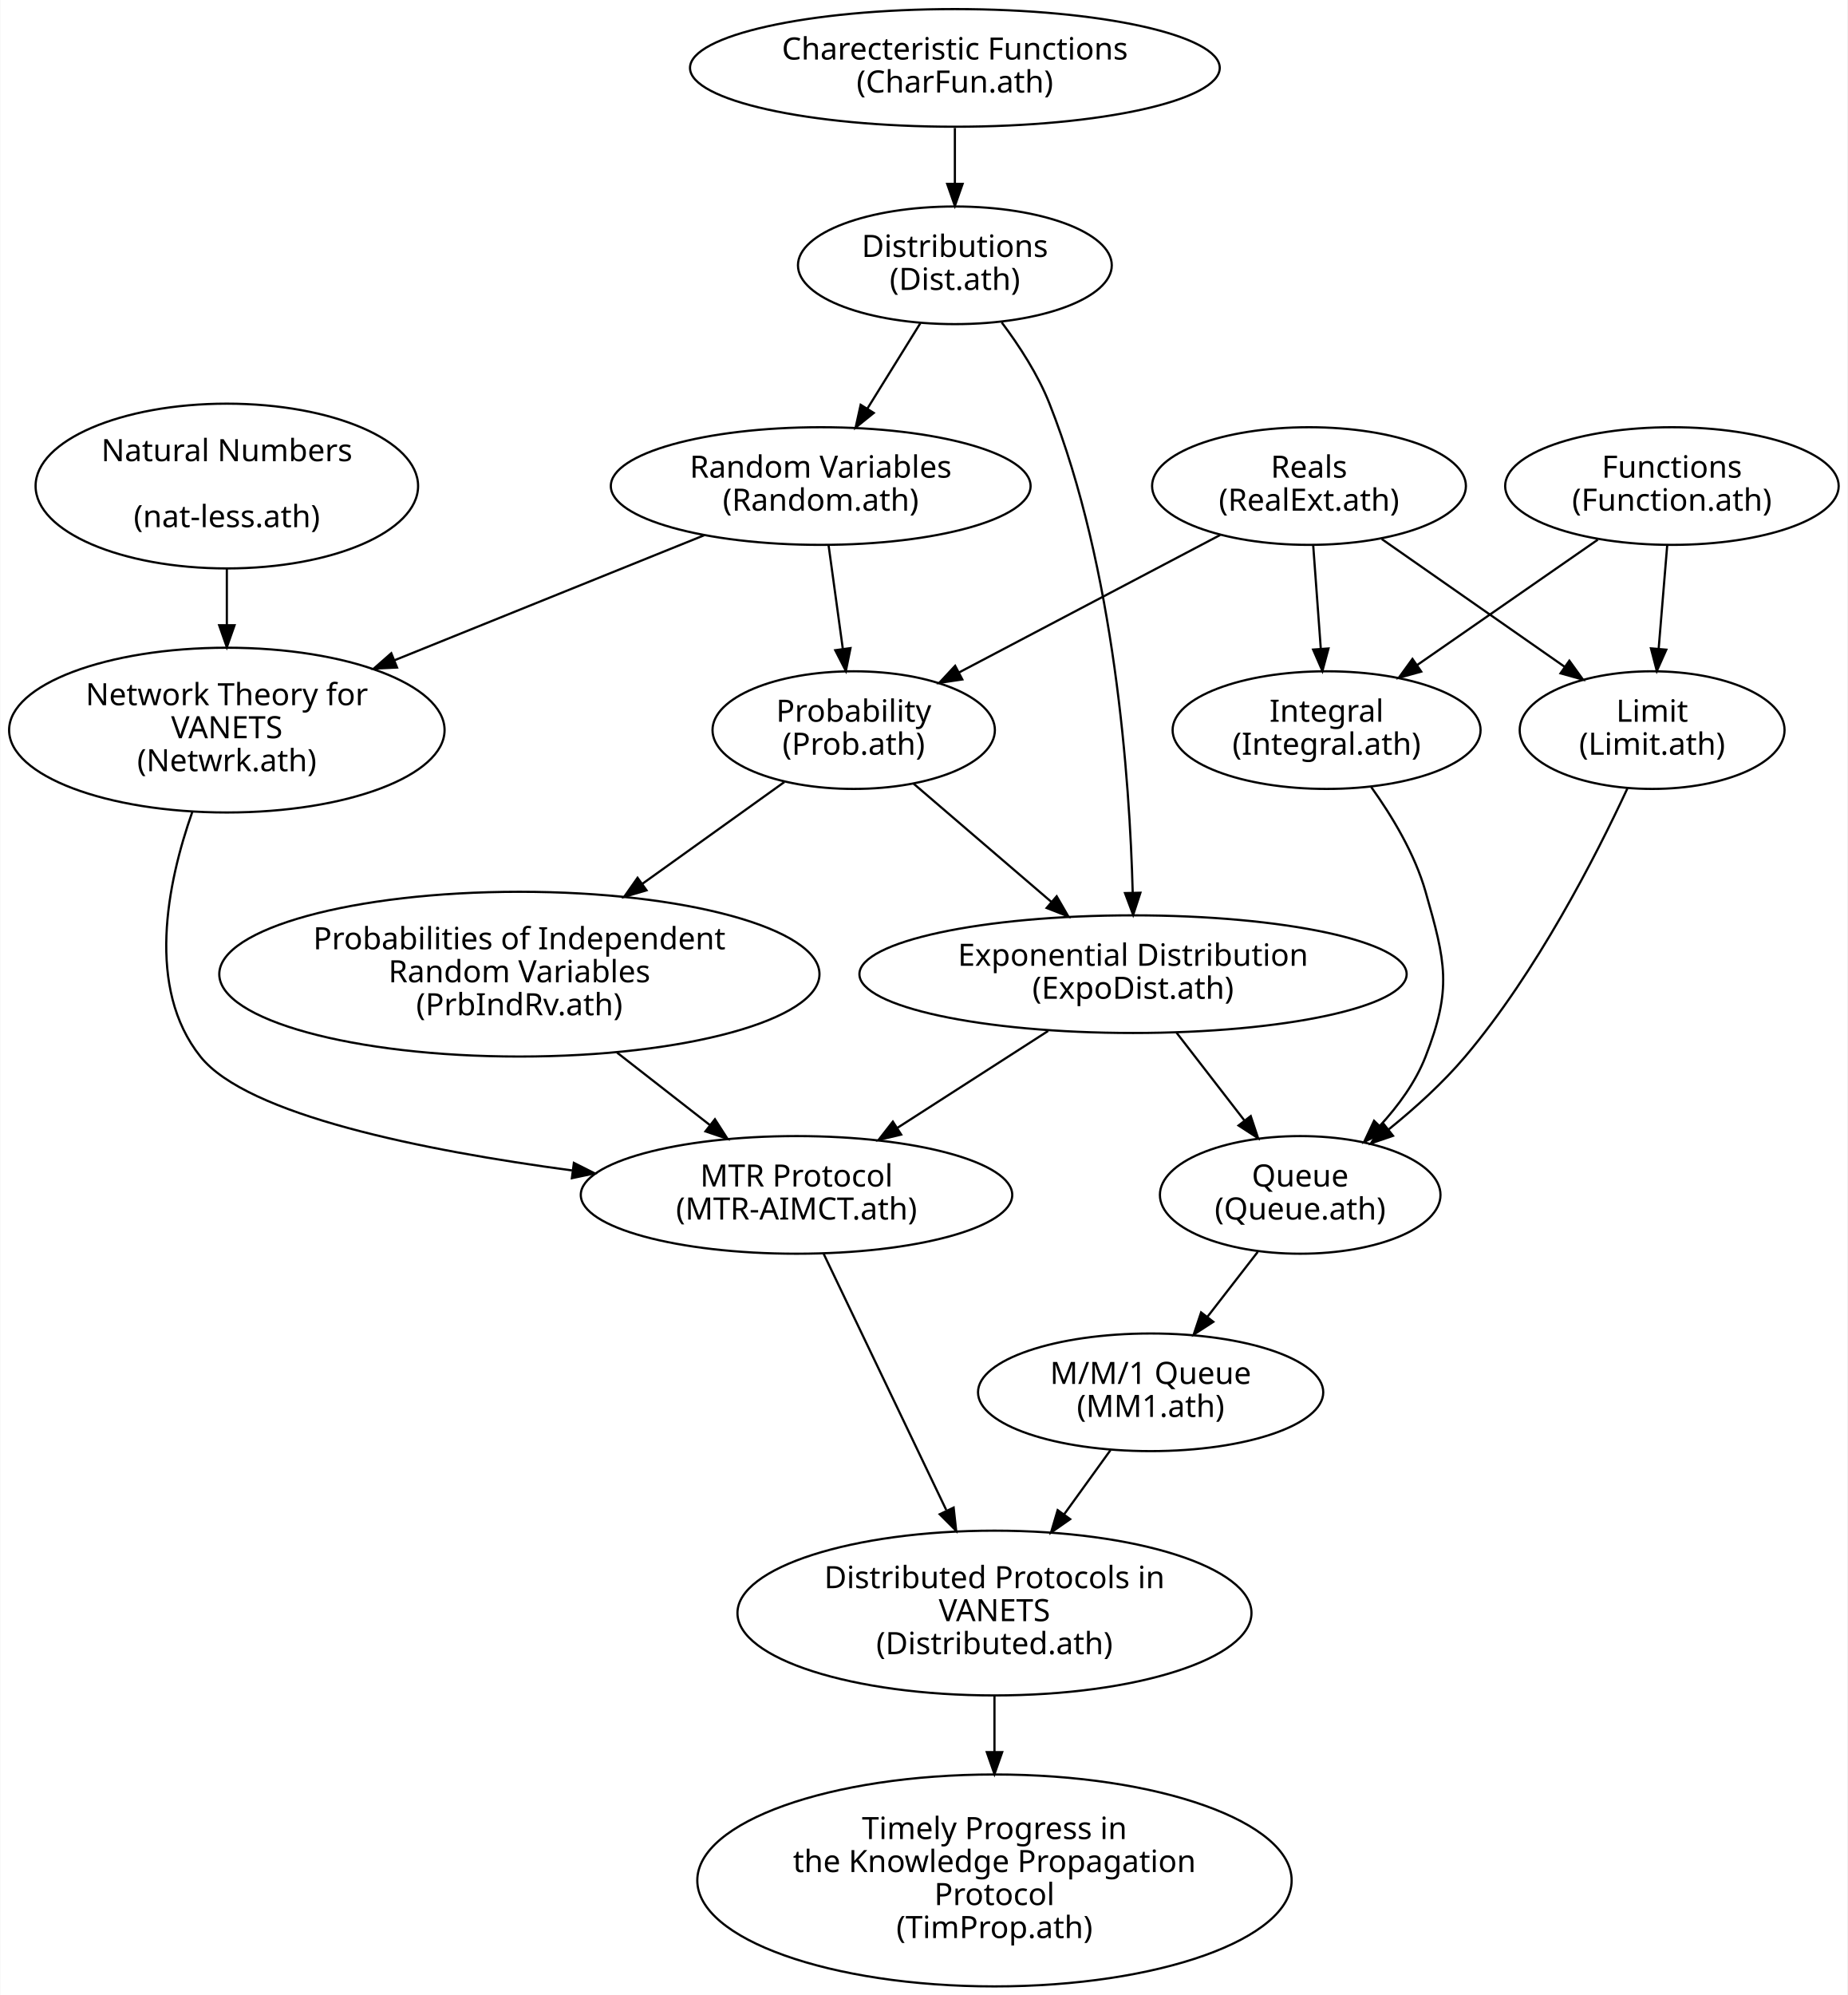
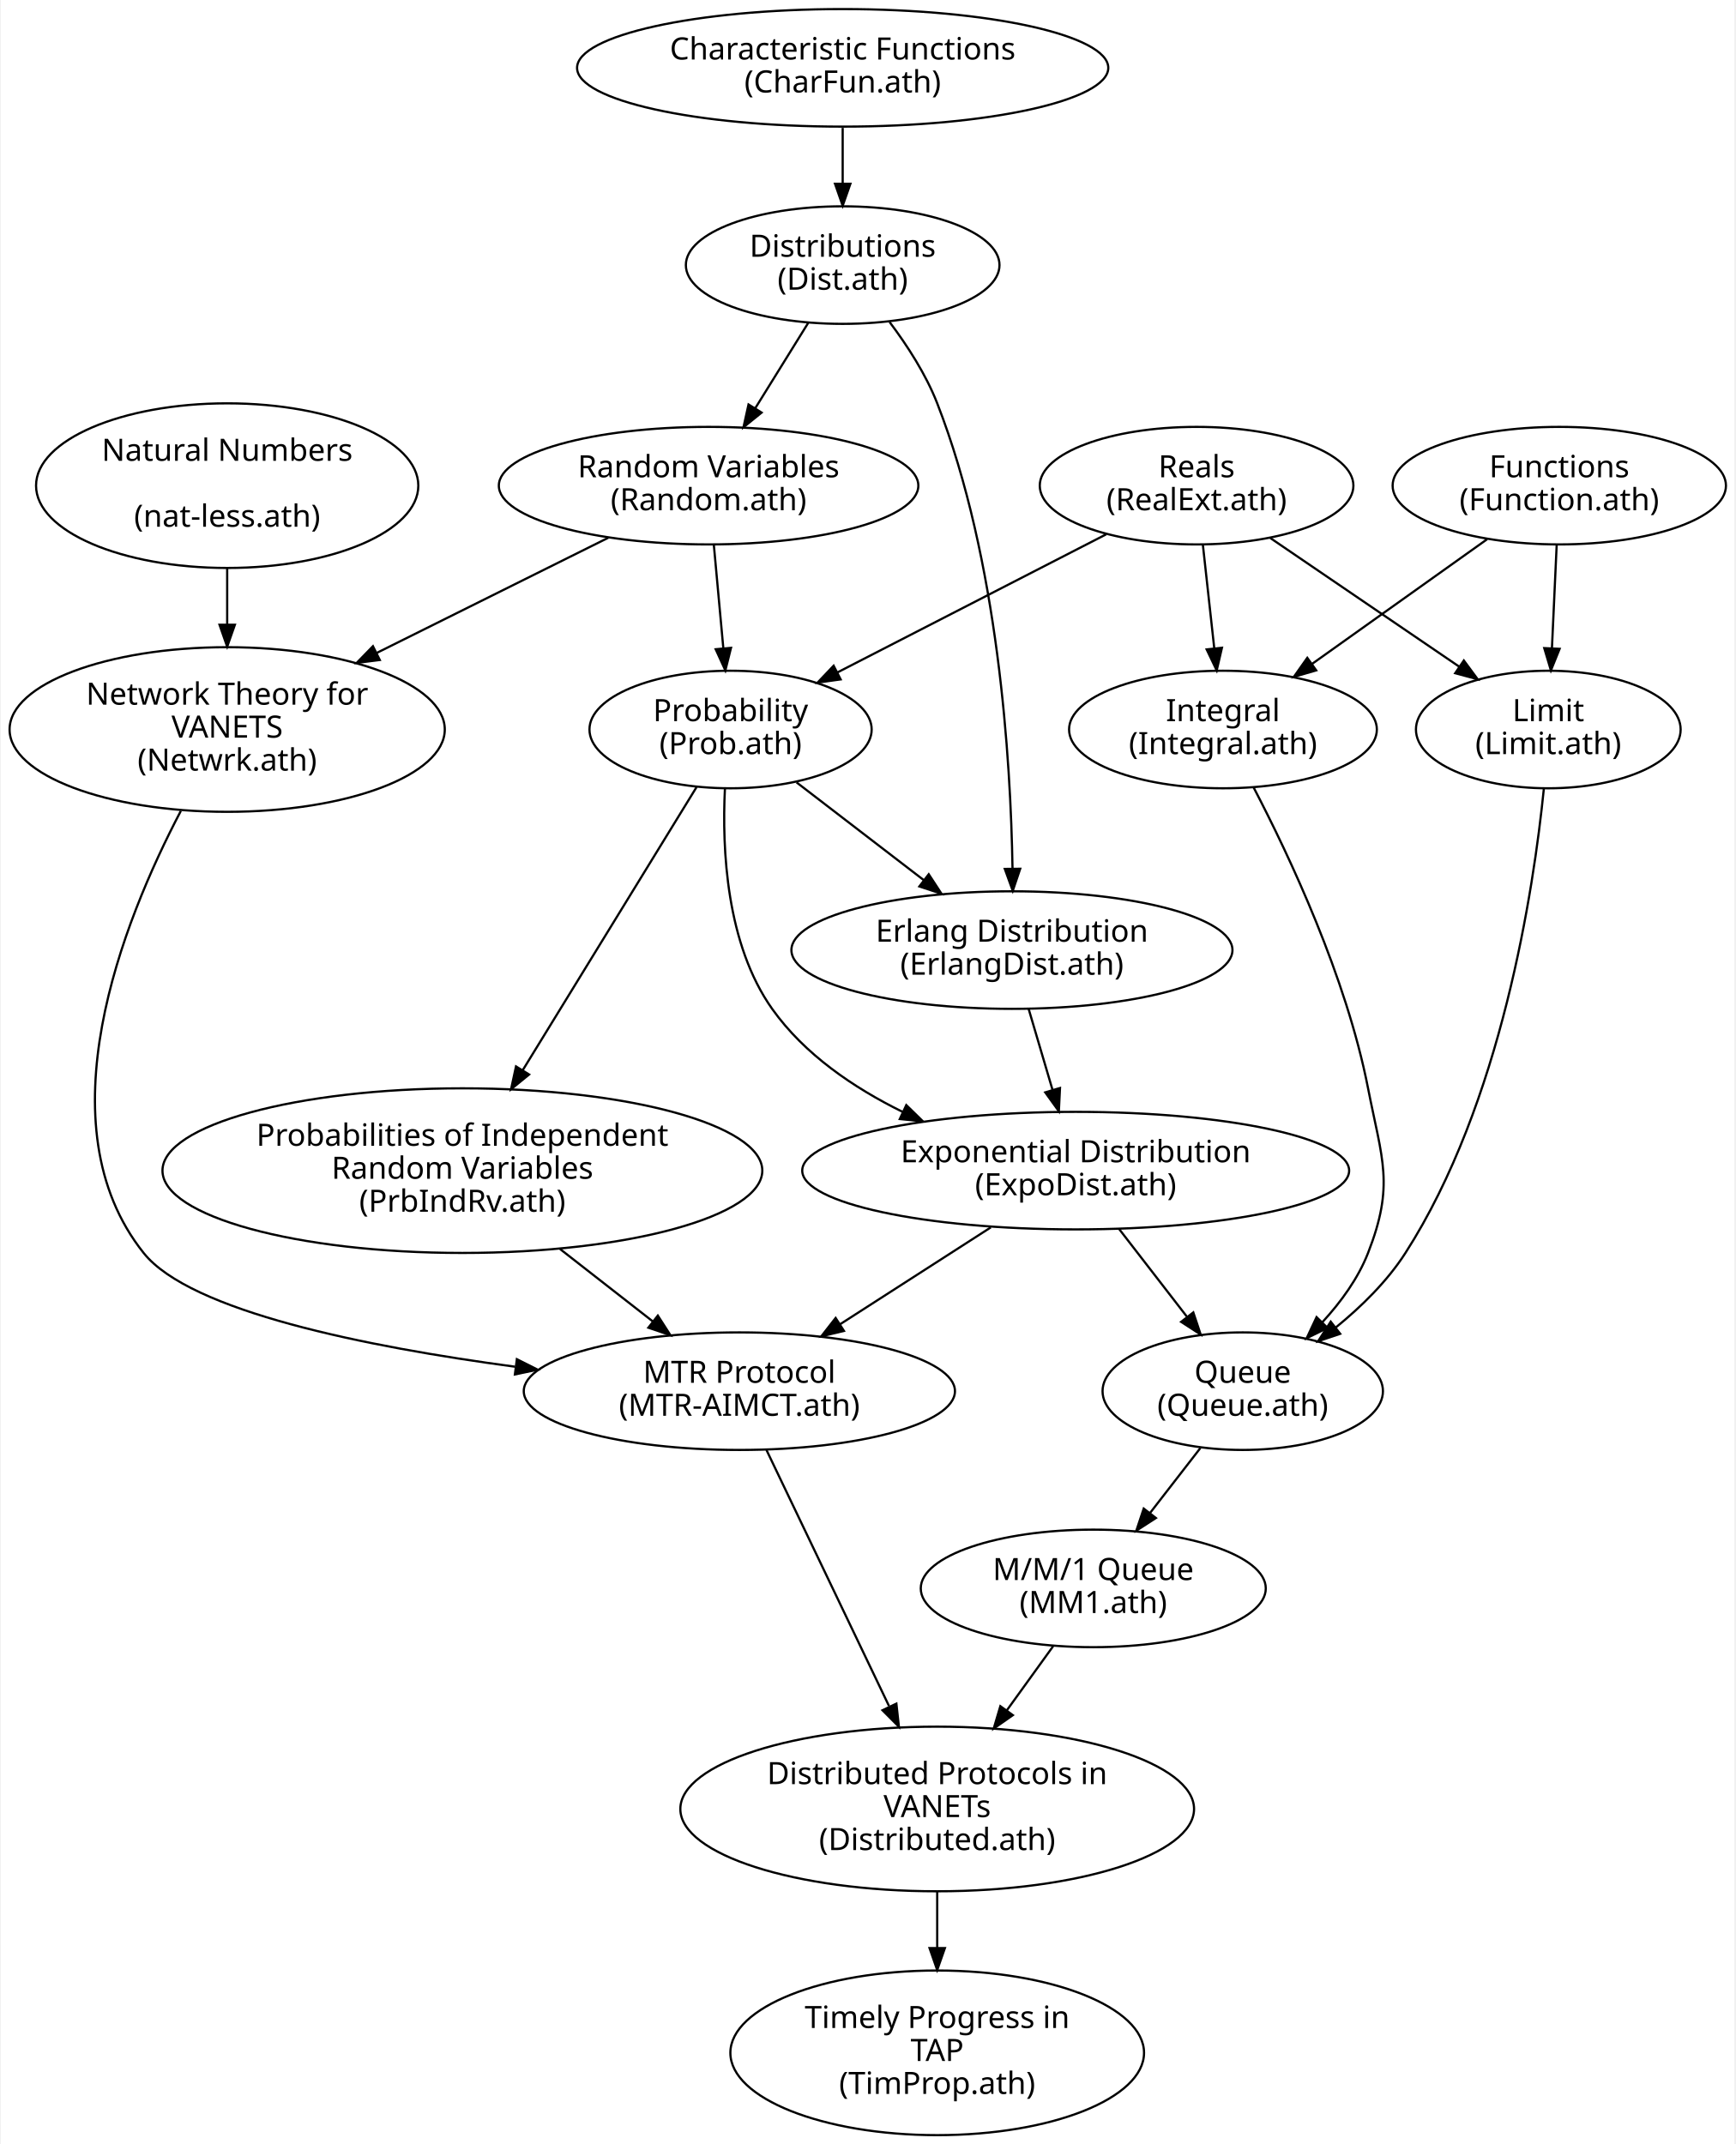
- <svg xmlns="http://www.w3.org/2000/svg" width="840pt" height="907pt" viewBox="0.00 0.00 839.66 906.94">
-   <g id="graph0" class="graph" transform="scale(1 1) rotate(0) translate(4 902.94)">
-     <polygon fill="white" stroke="transparent" points="-4,4 -4,-902.94 835.66,-902.94 835.66,4 -4,4" />
+ <svg xmlns="http://www.w3.org/2000/svg" width="789pt" height="975pt" viewBox="0.00 0.00 788.66 975.47">
+   <g id="graph0" class="graph" transform="scale(1 1) rotate(0) translate(4 971.47)">
+     <polygon fill="white" stroke="transparent" points="-4,4 -4,-971.47 784.66,-971.47 784.66,4 -4,4" />
    <g id="node1" class="node">
-       <ellipse fill="none" stroke="black" cx="357.99" cy="-359.73" rx="98.08" ry="26.74" />
-       <text text-anchor="middle" x="357.99" y="-363.53" font-family="CMU Serif Roman" font-size="14.00">MTR Protocol </text>
-       <text text-anchor="middle" x="357.99" y="-348.53" font-family="CMU Serif Roman" font-size="14.00">(MTR-AIMCT.ath)</text>
+       <ellipse fill="none" stroke="black" cx="331.99" cy="-338.52" rx="98.08" ry="26.74" />
+       <text text-anchor="middle" x="331.99" y="-342.32" font-family="CMU Serif Roman" font-size="14.00">MTR Protocol </text>
+       <text text-anchor="middle" x="331.99" y="-327.32" font-family="CMU Serif Roman" font-size="14.00">(MTR-AIMCT.ath)</text>
    </g>
    <g id="node2" class="node">
-       <ellipse fill="none" stroke="black" cx="447.99" cy="-169.64" rx="116.85" ry="37.45" />
-       <text text-anchor="middle" x="447.99" y="-180.94" font-family="CMU Serif Roman" font-size="14.00">Distributed Protocols in</text>
-       <text text-anchor="middle" x="447.99" y="-165.94" font-family="CMU Serif Roman" font-size="14.00">VANETS </text>
-       <text text-anchor="middle" x="447.99" y="-150.94" font-family="CMU Serif Roman" font-size="14.00">(Distributed.ath)</text>
+       <ellipse fill="none" stroke="black" cx="421.99" cy="-148.43" rx="116.85" ry="37.45" />
+       <text text-anchor="middle" x="421.99" y="-159.73" font-family="CMU Serif Roman" font-size="14.00">Distributed Protocols in</text>
+       <text text-anchor="middle" x="421.99" y="-144.73" font-family="CMU Serif Roman" font-size="14.00">VANETs </text>
+       <text text-anchor="middle" x="421.99" y="-129.73" font-family="CMU Serif Roman" font-size="14.00">(Distributed.ath)</text>
    </g>
    <g id="edge1" class="edge">
-       <path fill="none" stroke="black" d="M370.32,-332.97C384.64,-303.05 408.53,-253.11 426.05,-216.51" />
-       <polygon fill="black" stroke="black" points="429.42,-217.58 430.58,-207.04 423.1,-214.55 429.42,-217.58" />
+       <path fill="none" stroke="black" d="M344.32,-311.76C358.64,-281.83 382.53,-231.9 400.05,-195.3" />
+       <polygon fill="black" stroke="black" points="403.42,-196.36 404.58,-185.83 397.1,-193.34 403.42,-196.36" />
    </g>
    <g id="node4" class="node">
-       <ellipse fill="none" stroke="black" cx="447.99" cy="-48.08" rx="135.11" ry="48.17" />
-       <text text-anchor="middle" x="447.99" y="-66.88" font-family="CMU Serif Roman" font-size="14.00">Timely Progress in</text>
-       <text text-anchor="middle" x="447.99" y="-51.88" font-family="CMU Serif Roman" font-size="14.00">the Knowledge Propagation</text>
-       <text text-anchor="middle" x="447.99" y="-36.88" font-family="CMU Serif Roman" font-size="14.00">Protocol </text>
-       <text text-anchor="middle" x="447.99" y="-21.88" font-family="CMU Serif Roman" font-size="14.00">(TimProp.ath)</text>
+       <ellipse fill="none" stroke="black" cx="421.99" cy="-37.48" rx="94.09" ry="37.45" />
+       <text text-anchor="middle" x="421.99" y="-48.78" font-family="CMU Serif Roman" font-size="14.00">Timely Progress in</text>
+       <text text-anchor="middle" x="421.99" y="-33.78" font-family="CMU Serif Roman" font-size="14.00">TAP </text>
+       <text text-anchor="middle" x="421.99" y="-18.78" font-family="CMU Serif Roman" font-size="14.00">(TimProp.ath)</text>
    </g>
    <g id="edge3" class="edge">
-       <path fill="none" stroke="black" d="M447.99,-132.12C447.99,-124.03 447.99,-115.26 447.99,-106.55" />
-       <polygon fill="black" stroke="black" points="451.5,-106.41 447.99,-96.41 444.5,-106.41 451.5,-106.41" />
+       <path fill="none" stroke="black" d="M421.99,-110.85C421.99,-102.67 421.99,-93.89 421.99,-85.37" />
+       <polygon fill="black" stroke="black" points="425.5,-85.15 421.99,-75.15 418.5,-85.15 425.5,-85.15" />
    </g>
    <g id="node3" class="node">
-       <ellipse fill="none" stroke="black" cx="518.99" cy="-269.99" rx="78.48" ry="26.74" />
-       <text text-anchor="middle" x="518.99" y="-273.79" font-family="CMU Serif Roman" font-size="14.00">M/M/1 Queue </text>
-       <text text-anchor="middle" x="518.99" y="-258.79" font-family="CMU Serif Roman" font-size="14.00">(MM1.ath)</text>
+       <ellipse fill="none" stroke="black" cx="492.99" cy="-248.78" rx="78.48" ry="26.74" />
+       <text text-anchor="middle" x="492.99" y="-252.58" font-family="CMU Serif Roman" font-size="14.00">M/M/1 Queue </text>
+       <text text-anchor="middle" x="492.99" y="-237.58" font-family="CMU Serif Roman" font-size="14.00">(MM1.ath)</text>
    </g>
    <g id="edge2" class="edge">
-       <path fill="none" stroke="black" d="M500.71,-243.66C494.29,-234.77 486.88,-224.51 479.68,-214.53" />
-       <polygon fill="black" stroke="black" points="482.4,-212.32 473.71,-206.26 476.72,-216.42 482.4,-212.32" />
+       <path fill="none" stroke="black" d="M474.71,-222.45C468.29,-213.56 460.88,-203.29 453.68,-193.32" />
+       <polygon fill="black" stroke="black" points="456.4,-191.11 447.71,-185.05 450.72,-195.2 456.4,-191.11" />
    </g>
    <g id="node5" class="node">
-       <ellipse fill="none" stroke="black" cx="429.99" cy="-872.07" rx="120.42" ry="26.74" />
-       <text text-anchor="middle" x="429.99" y="-875.87" font-family="CMU Serif Roman" font-size="14.00">Charecteristic Functions </text>
-       <text text-anchor="middle" x="429.99" y="-860.87" font-family="CMU Serif Roman" font-size="14.00">(CharFun.ath)</text>
+       <ellipse fill="none" stroke="black" cx="378.99" cy="-940.6" rx="120.83" ry="26.74" />
+       <text text-anchor="middle" x="378.99" y="-944.4" font-family="CMU Serif Roman" font-size="14.00">Characteristic Functions </text>
+       <text text-anchor="middle" x="378.99" y="-929.4" font-family="CMU Serif Roman" font-size="14.00">(CharFun.ath)</text>
    </g>
    <g id="node6" class="node">
-       <ellipse fill="none" stroke="black" cx="429.99" cy="-782.33" rx="71.34" ry="26.74" />
-       <text text-anchor="middle" x="429.99" y="-786.13" font-family="CMU Serif Roman" font-size="14.00">Distributions </text>
-       <text text-anchor="middle" x="429.99" y="-771.13" font-family="CMU Serif Roman" font-size="14.00">(Dist.ath)</text>
+       <ellipse fill="none" stroke="black" cx="378.99" cy="-850.86" rx="71.34" ry="26.74" />
+       <text text-anchor="middle" x="378.99" y="-854.66" font-family="CMU Serif Roman" font-size="14.00">Distributions </text>
+       <text text-anchor="middle" x="378.99" y="-839.66" font-family="CMU Serif Roman" font-size="14.00">(Dist.ath)</text>
    </g>
    <g id="edge4" class="edge">
-       <path fill="none" stroke="black" d="M429.99,-844.75C429.99,-836.78 429.99,-827.89 429.99,-819.4" />
-       <polygon fill="black" stroke="black" points="433.5,-819.33 429.99,-809.33 426.5,-819.33 433.5,-819.33" />
+       <path fill="none" stroke="black" d="M378.99,-913.27C378.99,-905.31 378.99,-896.41 378.99,-887.93" />
+       <polygon fill="black" stroke="black" points="382.5,-887.86 378.99,-877.86 375.5,-887.86 382.5,-887.86" />
    </g>
    <g id="node7" class="node">
-       <ellipse fill="none" stroke="black" cx="510.99" cy="-460.08" rx="124.4" ry="26.74" />
-       <text text-anchor="middle" x="510.99" y="-463.88" font-family="CMU Serif Roman" font-size="14.00">Exponential Distribution </text>
-       <text text-anchor="middle" x="510.99" y="-448.88" font-family="CMU Serif Roman" font-size="14.00">(ExpoDist.ath)</text>
+       <ellipse fill="none" stroke="black" cx="455.99" cy="-539.21" rx="100.32" ry="26.74" />
+       <text text-anchor="middle" x="455.99" y="-543.01" font-family="CMU Serif Roman" font-size="14.00">Erlang Distribution </text>
+       <text text-anchor="middle" x="455.99" y="-528.01" font-family="CMU Serif Roman" font-size="14.00">(ErlangDist.ath)</text>
    </g>
    <g id="edge5" class="edge">
-       <path fill="none" stroke="black" d="M451.28,-756.38C459.33,-745.66 467.8,-732.6 472.99,-719.46 502.74,-644.28 509.48,-548.47 510.84,-497.25" />
-       <polygon fill="black" stroke="black" points="514.34,-497.09 511.05,-487.02 507.34,-496.94 514.34,-497.09" />
+       <path fill="none" stroke="black" d="M400.35,-824.93C408.41,-814.22 416.86,-801.15 421.99,-787.99 449.85,-716.57 455.45,-625.82 456.25,-576.36" />
+       <polygon fill="black" stroke="black" points="459.75,-576.2 456.36,-566.16 452.75,-576.13 459.75,-576.2" />
+     </g>
+     <g id="node15" class="node">
+       <ellipse fill="none" stroke="black" cx="317.99" cy="-750.51" rx="95.42" ry="26.74" />
+       <text text-anchor="middle" x="317.99" y="-754.31" font-family="CMU Serif Roman" font-size="14.00">Random Variables </text>
+       <text text-anchor="middle" x="317.99" y="-739.31" font-family="CMU Serif Roman" font-size="14.00">(Random.ath)</text>
+     </g>
+     <g id="edge20" class="edge">
+       <path fill="none" stroke="black" d="M363.29,-824.53C355.94,-812.69 347.09,-798.42 339.17,-785.65" />
+       <polygon fill="black" stroke="black" points="342.11,-783.75 333.86,-777.09 336.16,-787.44 342.11,-783.75" />
+     </g>
+     <g id="node9" class="node">
+       <ellipse fill="none" stroke="black" cx="484.99" cy="-438.86" rx="124.4" ry="26.74" />
+       <text text-anchor="middle" x="484.99" y="-442.66" font-family="CMU Serif Roman" font-size="14.00">Exponential Distribution </text>
+       <text text-anchor="middle" x="484.99" y="-427.66" font-family="CMU Serif Roman" font-size="14.00">(ExpoDist.ath)</text>
+     </g>
+     <g id="edge8" class="edge">
+       <path fill="none" stroke="black" d="M463.61,-512.37C466.92,-501.17 470.84,-487.86 474.42,-475.72" />
+       <polygon fill="black" stroke="black" points="477.85,-476.45 477.33,-465.87 471.14,-474.47 477.85,-476.45" />
+     </g>
+     <g id="node8" class="node">
+       <ellipse fill="none" stroke="black" cx="327.99" cy="-639.56" rx="64.19" ry="26.74" />
+       <text text-anchor="middle" x="327.99" y="-643.36" font-family="CMU Serif Roman" font-size="14.00">Probability </text>
+       <text text-anchor="middle" x="327.99" y="-628.36" font-family="CMU Serif Roman" font-size="14.00">(Prob.ath)</text>
+     </g>
+     <g id="edge6" class="edge">
+       <path fill="none" stroke="black" d="M358.01,-615.5C375.26,-602.24 397.15,-585.42 415.86,-571.05" />
+       <polygon fill="black" stroke="black" points="418.14,-573.71 423.94,-564.84 413.87,-568.16 418.14,-573.71" />
+     </g>
+     <g id="edge7" class="edge">
+       <path fill="none" stroke="black" d="M325.42,-612.59C324.07,-585.16 325.99,-541.86 346.99,-512.34 361.61,-491.8 383.86,-476.61 406.26,-465.59" />
+       <polygon fill="black" stroke="black" points="407.93,-468.68 415.51,-461.28 404.97,-462.34 407.93,-468.68" />
    </g>
    <g id="node14" class="node">
-       <ellipse fill="none" stroke="black" cx="368.99" cy="-681.98" rx="95.42" ry="26.74" />
-       <text text-anchor="middle" x="368.99" y="-685.78" font-family="CMU Serif Roman" font-size="14.00">Random Variables </text>
-       <text text-anchor="middle" x="368.99" y="-670.78" font-family="CMU Serif Roman" font-size="14.00">(Random.ath)</text>
+       <ellipse fill="none" stroke="black" cx="205.99" cy="-438.86" rx="136.44" ry="37.45" />
+       <text text-anchor="middle" x="205.99" y="-450.16" font-family="CMU Serif Roman" font-size="14.00">Probabilities of Independent</text>
+       <text text-anchor="middle" x="205.99" y="-435.16" font-family="CMU Serif Roman" font-size="14.00">Random Variables </text>
+       <text text-anchor="middle" x="205.99" y="-420.16" font-family="CMU Serif Roman" font-size="14.00">(PrbIndRv.ath)</text>
+     </g>
+     <g id="edge13" class="edge">
+       <path fill="none" stroke="black" d="M312.54,-613.39C292.69,-581.06 257.89,-524.39 233.48,-484.63" />
+       <polygon fill="black" stroke="black" points="236.34,-482.6 228.13,-475.91 230.38,-486.27 236.34,-482.6" />
+     </g>
+     <g id="edge23" class="edge">
+       <path fill="none" stroke="black" d="M446.39,-413.05C425.52,-399.63 399.62,-382.99 377.75,-368.93" />
+       <polygon fill="black" stroke="black" points="379.57,-365.94 369.27,-363.48 375.79,-371.83 379.57,-365.94" />
+     </g>
+     <g id="node16" class="node">
+       <ellipse fill="none" stroke="black" cx="560.99" cy="-338.52" rx="63.78" ry="26.74" />
+       <text text-anchor="middle" x="560.99" y="-342.32" font-family="CMU Serif Roman" font-size="14.00">Queue </text>
+       <text text-anchor="middle" x="560.99" y="-327.32" font-family="CMU Serif Roman" font-size="14.00">(Queue.ath)</text>
+     </g>
+     <g id="edge19" class="edge">
+       <path fill="none" stroke="black" d="M504.76,-412.28C514.15,-400.14 525.47,-385.49 535.49,-372.53" />
+       <polygon fill="black" stroke="black" points="538.5,-374.35 541.85,-364.29 532.96,-370.06 538.5,-374.35" />
+     </g>
+     <g id="node10" class="node">
+       <ellipse fill="none" stroke="black" cx="704.99" cy="-750.51" rx="75.82" ry="26.74" />
+       <text text-anchor="middle" x="704.99" y="-754.31" font-family="CMU Serif Roman" font-size="14.00">Functions </text>
+       <text text-anchor="middle" x="704.99" y="-739.31" font-family="CMU Serif Roman" font-size="14.00">(Function.ath)</text>
+     </g>
+     <g id="node11" class="node">
+       <ellipse fill="none" stroke="black" cx="551.99" cy="-639.56" rx="70.01" ry="26.74" />
+       <text text-anchor="middle" x="551.99" y="-643.36" font-family="CMU Serif Roman" font-size="14.00">Integral </text>
+       <text text-anchor="middle" x="551.99" y="-628.36" font-family="CMU Serif Roman" font-size="14.00">(Integral.ath)</text>
+     </g>
+     <g id="edge9" class="edge">
+       <path fill="none" stroke="black" d="M672.17,-726.14C648.82,-709.51 617.31,-687.07 592.41,-669.33" />
+       <polygon fill="black" stroke="black" points="594.41,-666.47 584.24,-663.52 590.35,-672.17 594.41,-666.47" />
+     </g>
+     <g id="node13" class="node">
+       <ellipse fill="none" stroke="black" cx="699.99" cy="-639.56" rx="60.21" ry="26.74" />
+       <text text-anchor="middle" x="699.99" y="-643.36" font-family="CMU Serif Roman" font-size="14.00">Limit </text>
+       <text text-anchor="middle" x="699.99" y="-628.36" font-family="CMU Serif Roman" font-size="14.00">(Limit.ath)</text>
+     </g>
+     <g id="edge11" class="edge">
+       <path fill="none" stroke="black" d="M703.8,-723.41C703.15,-709.4 702.35,-691.91 701.65,-676.61" />
+       <polygon fill="black" stroke="black" points="705.14,-676.27 701.18,-666.44 698.15,-676.59 705.14,-676.27" />
+     </g>
+     <g id="edge17" class="edge">
+       <path fill="none" stroke="black" d="M565.98,-613.11C582.22,-581.96 608.07,-527.07 617.99,-476.34 624.39,-443.65 630.11,-432.42 617.99,-401.39 613.47,-389.8 605.65,-379.08 597.23,-369.92" />
+       <polygon fill="black" stroke="black" points="599.57,-367.31 590.07,-362.62 594.57,-372.21 599.57,-367.31" />
+     </g>
+     <g id="node12" class="node">
+       <ellipse fill="none" stroke="black" cx="539.99" cy="-750.51" rx="71.34" ry="26.74" />
+       <text text-anchor="middle" x="539.99" y="-754.31" font-family="CMU Serif Roman" font-size="14.00">Reals </text>
+       <text text-anchor="middle" x="539.99" y="-739.31" font-family="CMU Serif Roman" font-size="14.00">(RealExt.ath)</text>
+     </g>
+     <g id="edge15" class="edge">
+       <path fill="none" stroke="black" d="M498.87,-728.37C463.9,-710.4 413.63,-684.57 376.67,-665.57" />
+       <polygon fill="black" stroke="black" points="378.07,-662.36 367.57,-660.9 374.87,-668.58 378.07,-662.36" />
+     </g>
+     <g id="edge10" class="edge">
+       <path fill="none" stroke="black" d="M542.87,-723.41C544.41,-709.4 546.34,-691.91 548.02,-676.61" />
+       <polygon fill="black" stroke="black" points="551.53,-676.76 549.14,-666.44 544.57,-676 551.53,-676.76" />
+     </g>
+     <g id="edge12" class="edge">
+       <path fill="none" stroke="black" d="M573.54,-726.67C598.59,-709.61 632.95,-686.21 659.53,-668.11" />
+       <polygon fill="black" stroke="black" points="661.57,-670.96 667.86,-662.44 657.63,-665.17 661.57,-670.96" />
    </g>
    <g id="edge18" class="edge">
-       <path fill="none" stroke="black" d="M414.29,-756C406.94,-744.17 398.09,-729.89 390.17,-717.12" />
-       <polygon fill="black" stroke="black" points="393.11,-715.22 384.86,-708.57 387.16,-718.91 393.11,-715.22" />
+       <path fill="none" stroke="black" d="M697.97,-612.64C693.33,-566.71 678.72,-469.46 634.99,-401.39 626.76,-388.57 615.03,-377.04 603.33,-367.51" />
+       <polygon fill="black" stroke="black" points="605.32,-364.62 595.27,-361.24 601.01,-370.15 605.32,-364.62" />
+     </g>
+     <g id="edge22" class="edge">
+       <path fill="none" stroke="black" d="M250.42,-403.19C264.15,-392.47 279.17,-380.75 292.54,-370.31" />
+       <polygon fill="black" stroke="black" points="294.9,-372.91 300.62,-364 290.59,-367.4 294.9,-372.91" />
+     </g>
+     <g id="edge14" class="edge">
+       <path fill="none" stroke="black" d="M320.39,-723.41C321.68,-709.4 323.28,-691.91 324.69,-676.61" />
+       <polygon fill="black" stroke="black" points="328.19,-676.72 325.62,-666.44 321.22,-676.08 328.19,-676.72" />
+     </g>
+     <g id="node17" class="node">
+       <ellipse fill="none" stroke="black" cx="98.99" cy="-639.56" rx="98.99" ry="37.45" />
+       <text text-anchor="middle" x="98.99" y="-650.86" font-family="CMU Serif Roman" font-size="14.00">Network Theory for</text>
+       <text text-anchor="middle" x="98.99" y="-635.86" font-family="CMU Serif Roman" font-size="14.00">VANETS </text>
+       <text text-anchor="middle" x="98.99" y="-620.86" font-family="CMU Serif Roman" font-size="14.00">(Netwrk.ath)</text>
+     </g>
+     <g id="edge24" class="edge">
+       <path fill="none" stroke="black" d="M272.35,-726.8C241.86,-711.63 201.21,-691.41 166.93,-674.36" />
+       <polygon fill="black" stroke="black" points="168.42,-671.19 157.91,-669.87 165.3,-677.46 168.42,-671.19" />
+     </g>
+     <g id="edge16" class="edge">
+       <path fill="none" stroke="black" d="M541.69,-312.61C534.57,-303.43 526.39,-292.87 518.79,-283.07" />
+       <polygon fill="black" stroke="black" points="521.48,-280.81 512.58,-275.05 515.94,-285.1 521.48,-280.81" />
    </g>
    <g id="edge21" class="edge">
-       <path fill="none" stroke="black" d="M472.39,-434.26C451.52,-420.85 425.62,-404.2 403.75,-390.14" />
-       <polygon fill="black" stroke="black" points="405.57,-387.15 395.27,-384.69 401.79,-393.04 405.57,-387.15" />
-     </g>
-     <g id="node15" class="node">
-       <ellipse fill="none" stroke="black" cx="586.99" cy="-359.73" rx="63.78" ry="26.74" />
-       <text text-anchor="middle" x="586.99" y="-363.53" font-family="CMU Serif Roman" font-size="14.00">Queue </text>
-       <text text-anchor="middle" x="586.99" y="-348.53" font-family="CMU Serif Roman" font-size="14.00">(Queue.ath)</text>
-     </g>
-     <g id="edge17" class="edge">
-       <path fill="none" stroke="black" d="M530.76,-433.49C540.15,-421.36 551.47,-406.7 561.49,-393.74" />
-       <polygon fill="black" stroke="black" points="564.5,-395.56 567.85,-385.51 558.96,-391.28 564.5,-395.56" />
-     </g>
-     <g id="node8" class="node">
-       <ellipse fill="none" stroke="black" cx="383.99" cy="-571.03" rx="64.19" ry="26.74" />
-       <text text-anchor="middle" x="383.99" y="-574.83" font-family="CMU Serif Roman" font-size="14.00">Probability </text>
-       <text text-anchor="middle" x="383.99" y="-559.83" font-family="CMU Serif Roman" font-size="14.00">(Prob.ath)</text>
-     </g>
-     <g id="edge6" class="edge">
-       <path fill="none" stroke="black" d="M411.24,-546.66C429.51,-530.98 453.81,-510.14 473.85,-492.94" />
-       <polygon fill="black" stroke="black" points="476.27,-495.48 481.58,-486.31 471.71,-490.17 476.27,-495.48" />
-     </g>
-     <g id="node13" class="node">
-       <ellipse fill="none" stroke="black" cx="231.99" cy="-460.08" rx="136.44" ry="37.45" />
-       <text text-anchor="middle" x="231.99" y="-471.38" font-family="CMU Serif Roman" font-size="14.00">Probabilities of Independent</text>
-       <text text-anchor="middle" x="231.99" y="-456.38" font-family="CMU Serif Roman" font-size="14.00">Random Variables </text>
-       <text text-anchor="middle" x="231.99" y="-441.38" font-family="CMU Serif Roman" font-size="14.00">(PrbIndRv.ath)</text>
-     </g>
-     <g id="edge11" class="edge">
-       <path fill="none" stroke="black" d="M352.5,-547.45C333.84,-534.08 309.65,-516.74 287.85,-501.12" />
-       <polygon fill="black" stroke="black" points="289.8,-498.2 279.63,-495.22 285.72,-503.89 289.8,-498.2" />
-     </g>
-     <g id="node9" class="node">
-       <ellipse fill="none" stroke="black" cx="755.99" cy="-681.98" rx="75.82" ry="26.74" />
-       <text text-anchor="middle" x="755.99" y="-685.78" font-family="CMU Serif Roman" font-size="14.00">Functions </text>
-       <text text-anchor="middle" x="755.99" y="-670.78" font-family="CMU Serif Roman" font-size="14.00">(Function.ath)</text>
-     </g>
-     <g id="node10" class="node">
-       <ellipse fill="none" stroke="black" cx="598.99" cy="-571.03" rx="70.01" ry="26.74" />
-       <text text-anchor="middle" x="598.99" y="-574.83" font-family="CMU Serif Roman" font-size="14.00">Integral </text>
-       <text text-anchor="middle" x="598.99" y="-559.83" font-family="CMU Serif Roman" font-size="14.00">(Integral.ath)</text>
-     </g>
-     <g id="edge7" class="edge">
-       <path fill="none" stroke="black" d="M722.31,-657.61C698.27,-640.93 665.79,-618.39 640.2,-600.63" />
-       <polygon fill="black" stroke="black" points="642.02,-597.63 631.81,-594.8 638.03,-603.38 642.02,-597.63" />
-     </g>
-     <g id="node12" class="node">
-       <ellipse fill="none" stroke="black" cx="746.99" cy="-571.03" rx="60.21" ry="26.74" />
-       <text text-anchor="middle" x="746.99" y="-574.83" font-family="CMU Serif Roman" font-size="14.00">Limit </text>
-       <text text-anchor="middle" x="746.99" y="-559.83" font-family="CMU Serif Roman" font-size="14.00">(Limit.ath)</text>
-     </g>
-     <g id="edge9" class="edge">
-       <path fill="none" stroke="black" d="M753.84,-654.89C752.68,-640.87 751.24,-623.38 749.97,-608.08" />
-       <polygon fill="black" stroke="black" points="753.44,-607.59 749.13,-597.91 746.47,-608.17 753.44,-607.59" />
-     </g>
-     <g id="edge15" class="edge">
-       <path fill="none" stroke="black" d="M619.24,-545.2C628.76,-531.92 639.08,-514.79 643.99,-497.55 653.13,-465.52 656.11,-453.63 643.99,-422.6 639.47,-411.01 631.65,-400.29 623.23,-391.14" />
-       <polygon fill="black" stroke="black" points="625.57,-388.53 616.07,-383.83 620.57,-393.43 625.57,-388.53" />
-     </g>
-     <g id="node11" class="node">
-       <ellipse fill="none" stroke="black" cx="590.99" cy="-681.98" rx="71.34" ry="26.74" />
-       <text text-anchor="middle" x="590.99" y="-685.78" font-family="CMU Serif Roman" font-size="14.00">Reals </text>
-       <text text-anchor="middle" x="590.99" y="-670.78" font-family="CMU Serif Roman" font-size="14.00">(RealExt.ath)</text>
-     </g>
-     <g id="edge13" class="edge">
-       <path fill="none" stroke="black" d="M550.59,-659.72C516.53,-641.79 467.73,-616.11 431.75,-597.17" />
-       <polygon fill="black" stroke="black" points="433.37,-594.06 422.89,-592.5 430.11,-600.26 433.37,-594.06" />
-     </g>
-     <g id="edge8" class="edge">
-       <path fill="none" stroke="black" d="M592.91,-654.89C593.94,-640.87 595.22,-623.38 596.35,-608.08" />
-       <polygon fill="black" stroke="black" points="599.85,-608.14 597.09,-597.91 592.87,-607.63 599.85,-608.14" />
-     </g>
-     <g id="edge10" class="edge">
-       <path fill="none" stroke="black" d="M624.08,-657.88C648.35,-640.93 681.41,-617.83 707.14,-599.87" />
-       <polygon fill="black" stroke="black" points="709.36,-602.58 715.56,-593.99 705.35,-596.84 709.36,-602.58" />
-     </g>
-     <g id="edge16" class="edge">
-       <path fill="none" stroke="black" d="M735.77,-544.55C721.43,-513.69 694.52,-461.06 661.99,-422.6 651.9,-410.66 639.29,-399.26 627.31,-389.58" />
-       <polygon fill="black" stroke="black" points="629.18,-386.59 619.15,-383.16 624.85,-392.09 629.18,-386.59" />
-     </g>
-     <g id="edge20" class="edge">
-       <path fill="none" stroke="black" d="M276.42,-424.4C290.15,-413.69 305.17,-401.96 318.54,-391.53" />
-       <polygon fill="black" stroke="black" points="320.9,-394.13 326.62,-385.22 316.59,-388.61 320.9,-394.13" />
-     </g>
-     <g id="edge12" class="edge">
-       <path fill="none" stroke="black" d="M372.59,-654.89C374.52,-640.87 376.93,-623.38 379.03,-608.08" />
-       <polygon fill="black" stroke="black" points="382.53,-608.3 380.43,-597.91 375.6,-607.34 382.53,-608.3" />
-     </g>
-     <g id="node16" class="node">
-       <ellipse fill="none" stroke="black" cx="98.99" cy="-571.03" rx="98.99" ry="37.45" />
-       <text text-anchor="middle" x="98.99" y="-582.33" font-family="CMU Serif Roman" font-size="14.00">Network Theory for</text>
-       <text text-anchor="middle" x="98.99" y="-567.33" font-family="CMU Serif Roman" font-size="14.00">VANETS </text>
-       <text text-anchor="middle" x="98.99" y="-552.33" font-family="CMU Serif Roman" font-size="14.00">(Netwrk.ath)</text>
-     </g>
-     <g id="edge22" class="edge">
-       <path fill="none" stroke="black" d="M315.97,-659.59C275.83,-643.39 220.12,-620.91 175.2,-602.78" />
-       <polygon fill="black" stroke="black" points="176.37,-599.48 165.79,-598.98 173.75,-605.97 176.37,-599.48" />
-     </g>
-     <g id="edge14" class="edge">
-       <path fill="none" stroke="black" d="M567.69,-333.82C560.57,-324.64 552.39,-314.08 544.79,-304.28" />
-       <polygon fill="black" stroke="black" points="547.48,-302.03 538.58,-296.26 541.94,-306.31 547.48,-302.03" />
-     </g>
-     <g id="edge19" class="edge">
-       <path fill="none" stroke="black" d="M83.28,-533.83C71.81,-501.2 62.18,-453.72 86.99,-422.6 108.21,-396 188.28,-379.93 255.92,-370.86" />
-       <polygon fill="black" stroke="black" points="256.77,-374.28 266.23,-369.52 255.87,-367.34 256.77,-374.28" />
-     </g>
-     <g id="node17" class="node">
-       <ellipse fill="none" stroke="black" cx="98.99" cy="-681.98" rx="86.95" ry="37.45" />
-       <text text-anchor="middle" x="98.99" y="-693.28" font-family="CMU Serif Roman" font-size="14.00">Natural Numbers</text>
-       <text text-anchor="middle" x="98.99" y="-678.28" font-family="CMU Serif Roman" font-size="14.00"> </text>
-       <text text-anchor="middle" x="98.99" y="-663.28" font-family="CMU Serif Roman" font-size="14.00">(nat-less.ath)</text>
-     </g>
-     <g id="edge23" class="edge">
-       <path fill="none" stroke="black" d="M98.99,-644.4C98.99,-636.23 98.99,-627.45 98.99,-618.92" />
-       <polygon fill="black" stroke="black" points="102.5,-618.7 98.99,-608.7 95.5,-618.7 102.5,-618.7" />
+       <path fill="none" stroke="black" d="M77.9,-602.51C51.37,-551.93 14.59,-459.58 60.99,-401.39 82.21,-374.78 162.28,-358.72 229.92,-349.65" />
+       <polygon fill="black" stroke="black" points="230.77,-353.07 240.23,-348.31 229.87,-346.13 230.77,-353.07" />
+     </g>
+     <g id="node18" class="node">
+       <ellipse fill="none" stroke="black" cx="98.99" cy="-750.51" rx="86.95" ry="37.45" />
+       <text text-anchor="middle" x="98.99" y="-761.81" font-family="CMU Serif Roman" font-size="14.00">Natural Numbers</text>
+       <text text-anchor="middle" x="98.99" y="-746.81" font-family="CMU Serif Roman" font-size="14.00"> </text>
+       <text text-anchor="middle" x="98.99" y="-731.81" font-family="CMU Serif Roman" font-size="14.00">(nat-less.ath)</text>
+     </g>
+     <g id="edge25" class="edge">
+       <path fill="none" stroke="black" d="M98.99,-712.93C98.99,-704.75 98.99,-695.97 98.99,-687.45" />
+       <polygon fill="black" stroke="black" points="102.5,-687.23 98.99,-677.23 95.5,-687.23 102.5,-687.23" />
    </g>
  </g>
</svg>
